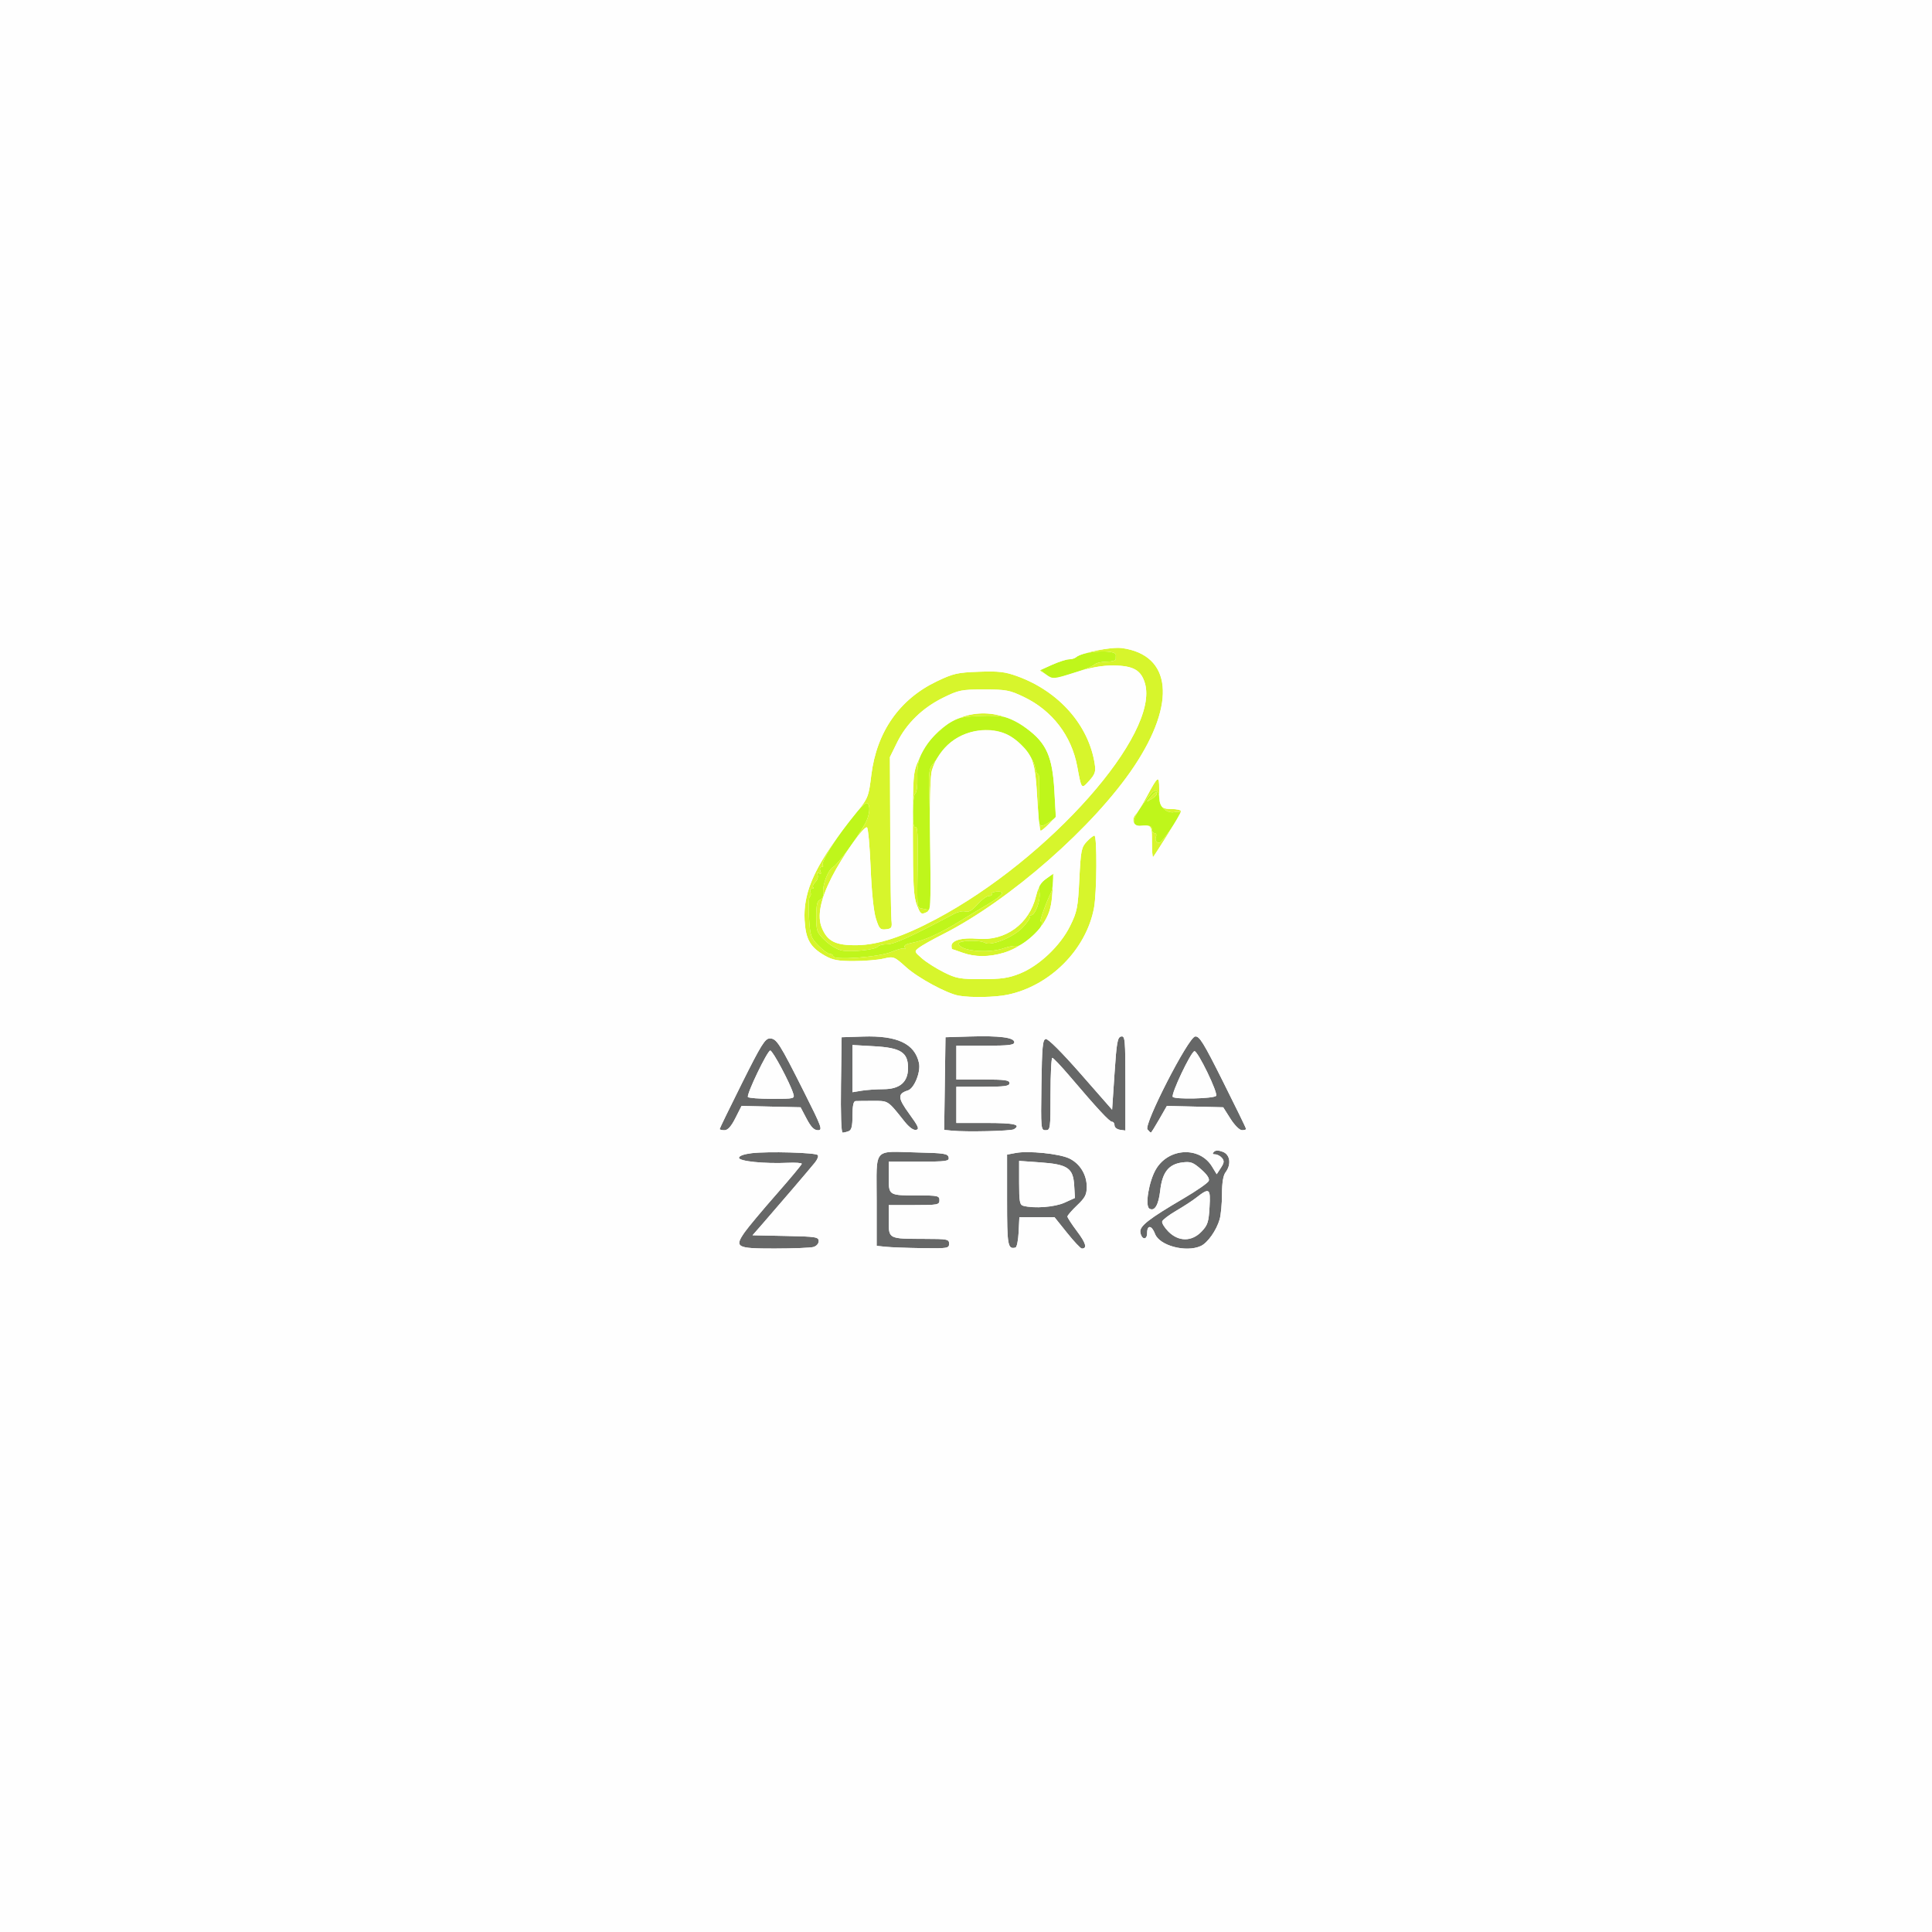
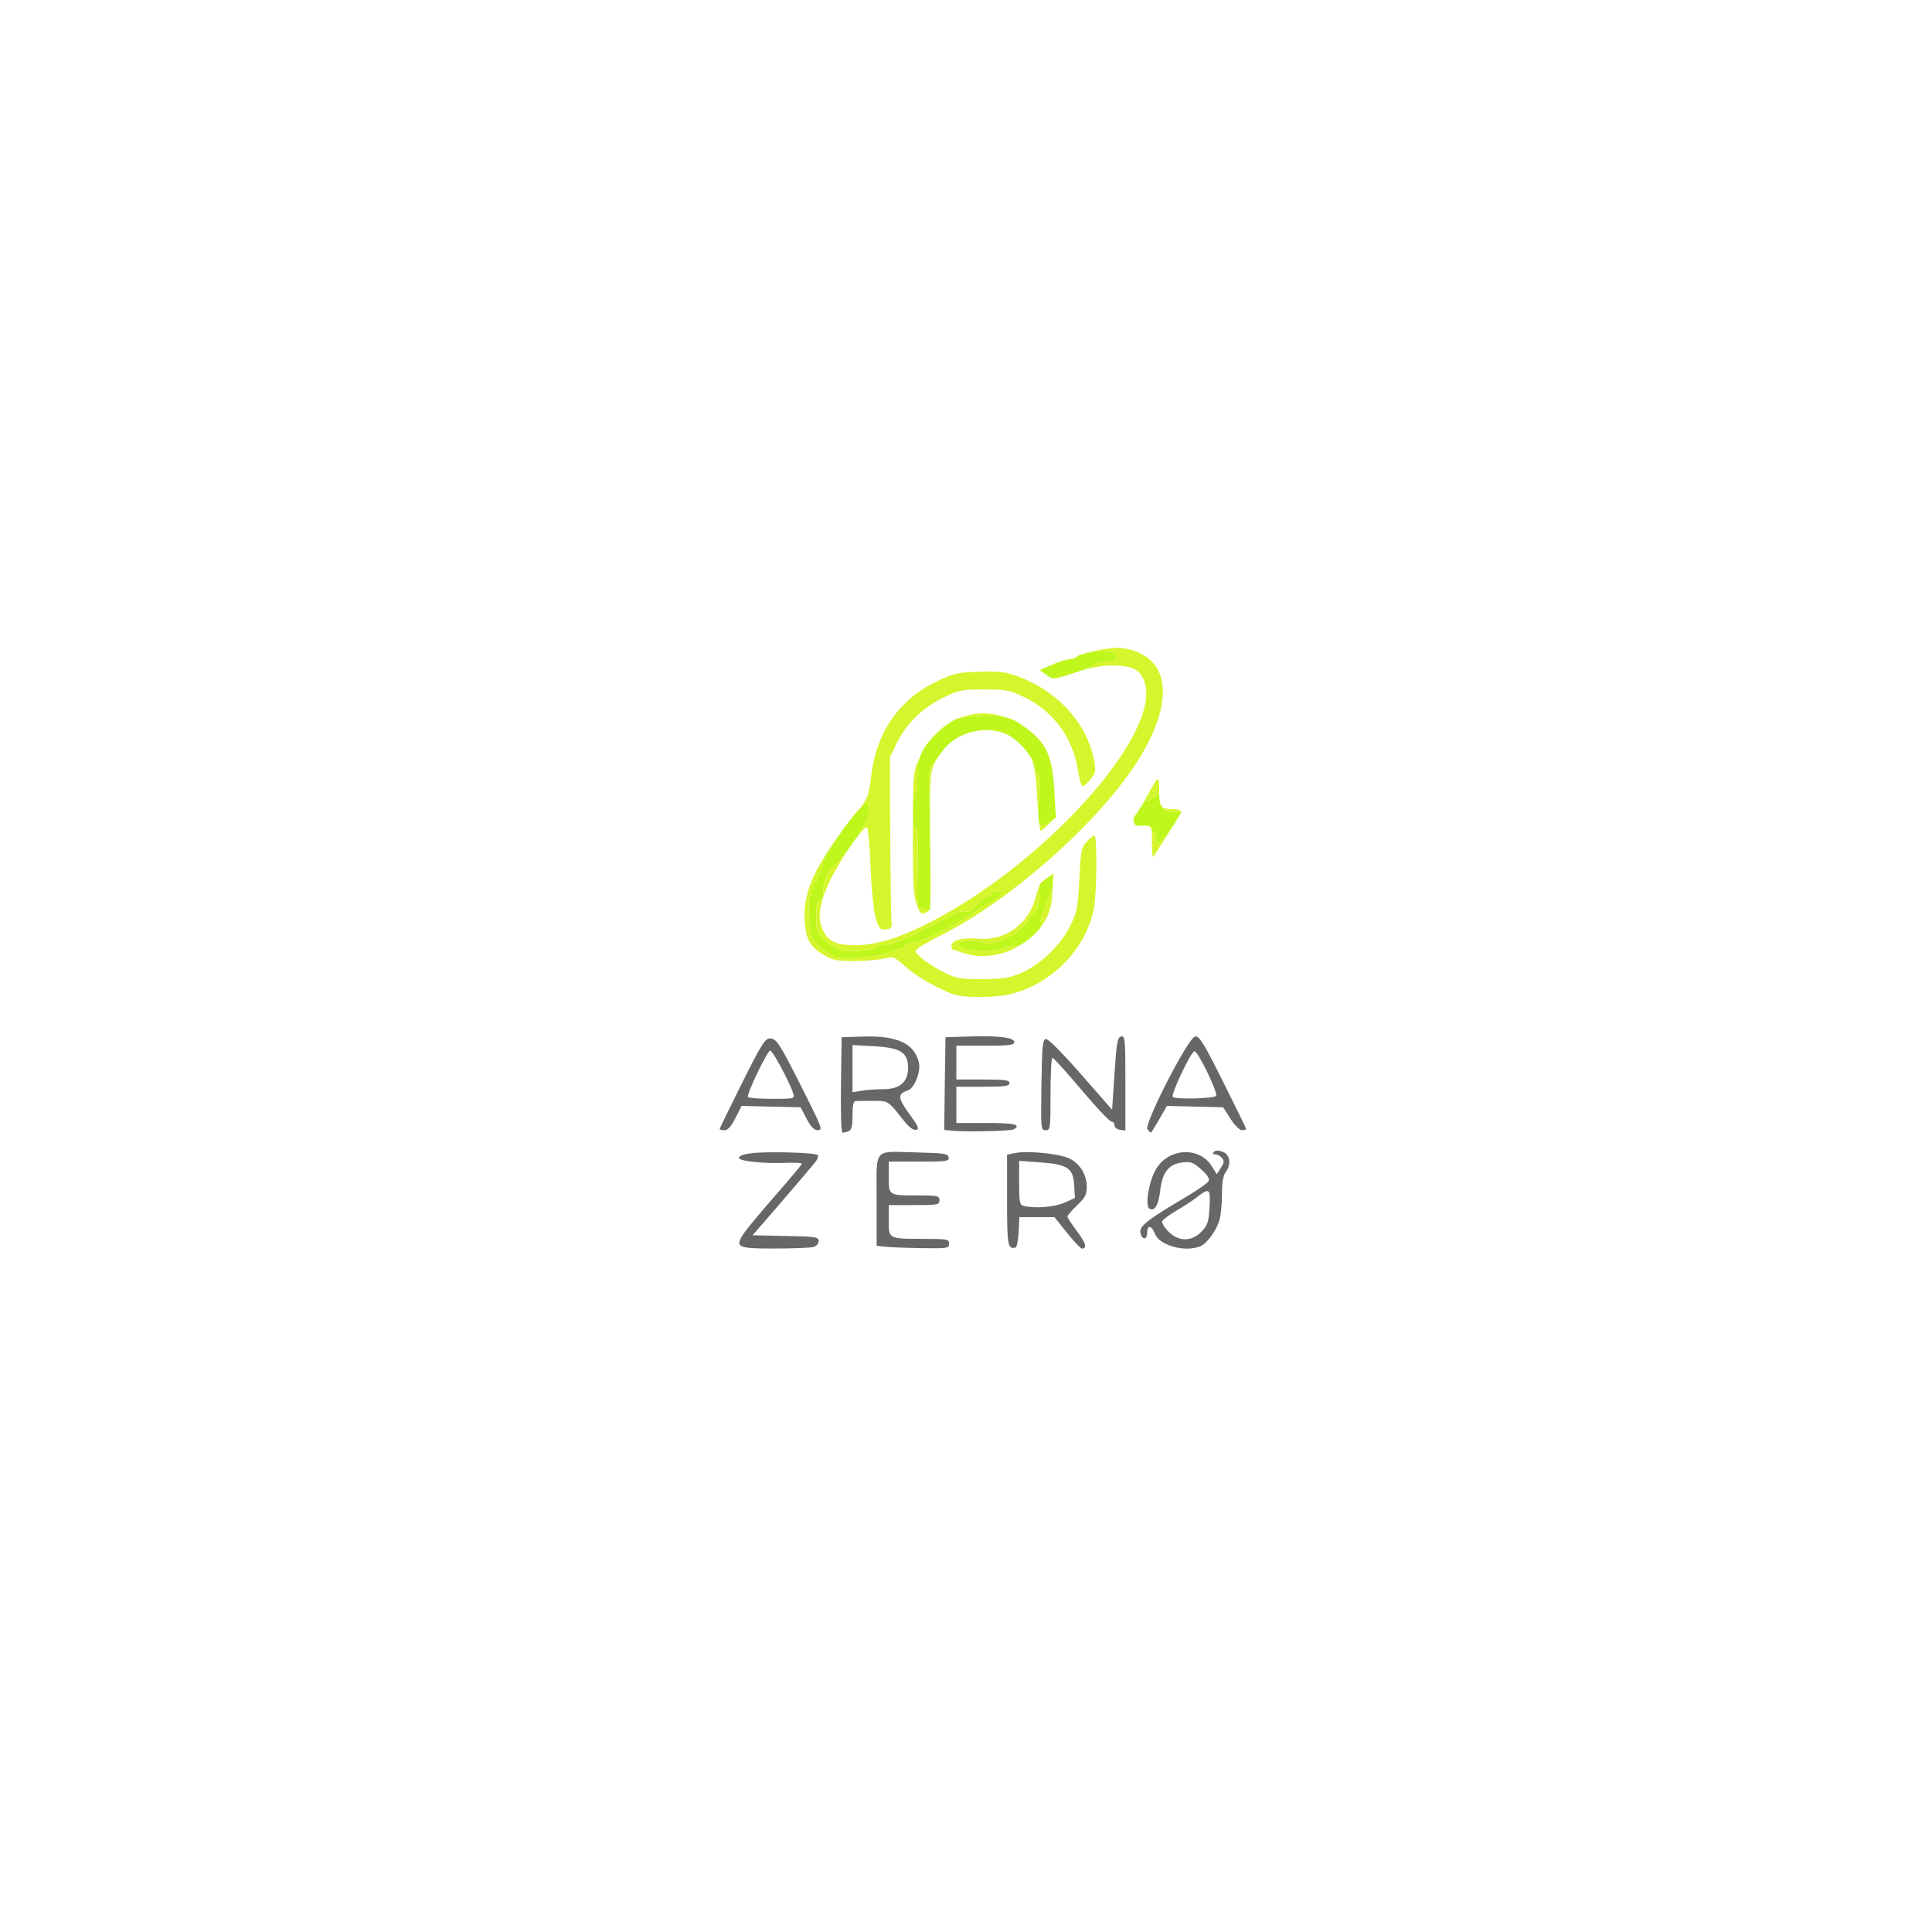
- <svg xmlns="http://www.w3.org/2000/svg" width="800" height="800" viewBox="0 0 800 800" style="background: transparent;">
+ <svg xmlns="http://www.w3.org/2000/svg" width="800" height="800" viewBox="0 0 800 800">
  <g>
    <path d="M 421.80 510.17 C421.63,513.56 421.05,516.45 420.50,516.59 C417.28,517.38 417.00,515.82 417.00,496.96 L 417.00 478.09 L 420.63 477.41 C425.90,476.42 438.60,477.72 442.71,479.66 C447.15,481.77 449.99,486.35 450.00,491.40 C450.00,494.66 449.34,495.94 446.00,499.11 C443.80,501.21 442.00,503.29 442.00,503.74 C442.00,504.19 443.80,506.95 446.00,509.88 C449.68,514.77 450.29,517.00 447.97,517.00 C447.47,517.00 444.71,514.08 441.85,510.50 L 436.64 504.00 L 422.10 504.00 ZM 351.42 468.39 C350.55,468.73 349.41,469.00 348.90,469.00 C348.33,469.00 348.07,461.09 348.23,449.25 L 348.50 429.50 L 357.37 429.21 C371.56,428.74 378.78,432.16 380.53,440.15 C381.34,443.84 378.58,450.68 375.95,451.52 C371.61,452.89 371.70,454.62 376.48,461.18 C380.31,466.44 380.79,467.56 379.34,467.86 C378.25,468.09 376.46,466.79 374.55,464.40 C370.26,459.01 368.74,457.01 366.76,456.27 C365.58,455.84 364.25,455.84 362.08,455.85 C361.89,455.85 361.69,455.85 361.48,455.85 C358.19,455.85 354.94,455.89 354.25,455.93 C353.40,455.98 353.00,457.88 353.00,461.89 C353.00,466.34 352.61,467.93 351.42,468.39 ZM 497.22 515.95 C491.12,518.72 480.12,515.82 478.28,510.94 C476.91,507.31 475.00,507.10 475.00,510.58 C475.00,513.69 472.65,513.39 472.19,510.22 C471.82,507.71 475.65,504.72 490.13,496.22 C495.49,493.08 500.16,489.83 500.51,489.00 C500.93,488.02 499.82,486.34 497.32,484.16 C493.99,481.25 492.99,480.89 489.50,481.35 C483.90,482.09 481.27,485.45 480.42,492.98 C479.74,499.01 478.07,501.78 475.92,500.45 C474.04,499.29 475.72,489.15 478.63,484.19 C483.87,475.24 496.75,474.61 501.88,483.05 L 503.81 486.22 L 505.52 483.60 C506.91,481.49 507.00,480.70 506.00,479.49 C505.31,478.67 504.05,478.00 503.18,478.00 C502.09,478.00 501.92,477.68 502.64,476.96 C503.34,476.26 504.52,476.25 506.34,476.94 C509.40,478.10 509.94,482.17 507.47,485.44 C506.50,486.72 506.00,489.78 506.00,494.45 C506.00,498.33 505.56,503.04 505.03,504.90 C503.72,509.47 500.05,514.65 497.22,515.95 ZM 304.52 462.97 C302.75,466.46 301.36,468.00 299.98,468.00 C298.89,468.00 298.00,467.78 298.00,467.51 C298.00,467.24 302.16,458.69 307.24,448.51 C315.17,432.62 316.80,430.00 318.75,430.00 C321.56,430.00 322.72,431.81 332.99,452.25 C340.28,466.75 340.73,468.00 338.70,468.00 C337.09,467.99 335.83,466.71 334.00,463.25 L 331.50 458.50 L 307.06 457.94 ZM 480.02 463.47 C478.28,466.51 476.72,469.00 476.55,469.00 C476.38,469.00 475.75,468.40 475.14,467.67 C473.50,465.69 491.99,429.63 494.87,429.19 C496.62,428.92 498.33,431.67 506.46,447.93 C511.71,458.41 516.00,467.21 516.00,467.49 C516.00,467.77 515.21,467.99 514.25,467.98 C513.26,467.97 511.19,465.90 509.50,463.23 L 506.50 458.50 L 483.18 457.94 ZM 435.00 453.00 C435.00,467.39 434.92,468.00 432.98,468.00 C431.01,468.00 430.96,467.49 431.23,449.26 C431.46,433.33 431.73,430.48 433.04,430.23 C433.97,430.05 439.68,435.75 447.54,444.72 L 460.50 459.50 L 461.50 444.51 C462.37,431.50 462.73,429.48 464.25,429.19 C465.87,428.88 466.00,430.33 466.00,448.50 L 466.00 468.14 L 463.75 467.82 C462.51,467.64 461.50,466.83 461.50,466.00 C461.50,465.17 461.04,464.50 460.47,464.50 C459.41,464.50 454.51,459.22 443.00,445.69 C439.42,441.49 436.16,438.04 435.75,438.03 C435.34,438.01 435.00,444.75 435.00,453.00 ZM 393.00 515.00 C393.00,516.89 392.39,516.99 381.75,516.83 C375.56,516.74 368.81,516.49 366.75,516.27 L 363.00 515.88 L 363.00 496.96 C363.00,494.96 362.99,493.15 362.97,491.52 C362.91,483.66 362.88,479.95 364.71,478.27 C366.35,476.76 369.48,476.87 375.40,477.07 C376.78,477.12 378.30,477.17 379.99,477.21 C390.95,477.46 392.52,477.71 392.81,479.25 C393.12,480.84 392.01,481.00 380.57,481.00 L 368.00 481.00 L 368.00 487.57 C368.00,490.72 368.00,492.53 368.90,493.58 C370.12,495.00 373.00,495.00 379.80,495.00 L 380.08 495.00 C388.33,495.00 389.00,495.15 389.00,497.00 C389.00,498.87 388.33,499.00 378.50,499.00 L 368.00 499.00 L 368.00 505.38 L 368.00 505.66 C368.00,508.52 368.00,510.26 368.85,511.32 C370.17,512.97 373.55,512.97 382.21,512.99 L 382.75 512.99 C392.33,513.00 393.00,513.13 393.00,515.00 ZM 336.75 516.37 C335.51,516.70 328.30,516.98 320.72,516.99 C304.96,517.00 304.00,516.48 308.36,510.22 C309.79,508.18 315.69,501.11 321.48,494.53 C327.26,487.95 332.00,482.26 332.00,481.90 C332.00,481.53 329.41,481.35 326.25,481.49 C316.53,481.93 306.00,480.86 306.00,479.43 C306.00,478.63 307.98,477.91 311.25,477.51 C317.91,476.71 337.59,477.25 338.60,478.27 C339.02,478.69 338.50,480.10 337.43,481.41 C335.04,484.36 322.05,499.55 316.06,506.41 L 311.61 511.50 L 325.31 511.78 C337.88,512.03 339.00,512.21 339.00,513.91 C339.00,514.99 338.06,516.02 336.75,516.37 ZM 419.83 467.61 C418.63,468.35 400.10,468.77 394.23,468.19 L 390.96 467.87 L 391.23 448.69 L 391.50 429.50 L 401.50 429.19 C413.84,428.81 420.00,429.60 420.00,431.56 C420.00,432.73 417.77,433.00 408.00,433.00 L 396.00 433.00 L 396.00 447.00 L 407.00 447.00 C416.11,447.00 418.00,447.26 418.00,448.50 C418.00,449.74 416.11,450.00 407.00,450.00 L 396.00 450.00 L 396.00 465.00 L 408.50 465.00 C420.07,465.00 422.97,465.67 419.83,467.61 ZM 423.75 499.31 C428.28,500.49 436.75,499.84 440.80,498.00 L 445.11 496.05 L 444.80 490.88 C444.38,483.67 442.11,482.12 430.72,481.32 L 422.00 480.70 L 422.00 489.78 C422.00,497.58 422.25,498.92 423.75,499.31 ZM 353.00 432.72 L 353.00 452.26 L 356.75 451.64 C358.81,451.30 362.88,451.02 365.80,451.01 C372.61,451.00 376.00,448.07 376.00,442.22 C376.00,435.79 373.00,433.86 362.06,433.24 ZM 483.84 510.00 C488.06,514.21 493.48,514.20 497.53,509.97 C500.07,507.32 500.49,506.02 500.84,499.81 C501.29,491.94 500.83,491.65 495.15,496.08 C493.69,497.22 490.06,499.58 487.07,501.33 C484.08,503.07 481.46,505.06 481.24,505.75 C481.02,506.43 482.19,508.34 483.84,510.00 ZM 309.70 454.25 C309.93,454.66 314.40,455.00 319.63,455.00 C329.03,455.00 329.13,454.97 328.44,452.75 C327.04,448.27 319.95,435.00 318.95,435.00 C317.77,435.00 309.07,453.11 309.70,454.25 ZM 485.61 454.18 C486.31,455.31 502.38,454.95 503.55,453.79 C504.55,452.78 495.88,434.88 494.57,435.27 C493.03,435.72 484.86,452.97 485.61,454.18 Z" fill="rgb(102,103,103)" />
    <path d="M 385.23 353.75 C385.38,366.54 385.27,376.94 385.00,376.86 C384.73,376.79 383.49,376.53 382.25,376.29 C381.60,376.17 381.12,376.15 380.76,375.93 C379.71,375.27 379.75,372.87 379.93,360.95 C379.95,359.92 379.96,358.81 379.98,357.62 C380.15,346.21 379.91,341.94 379.11,342.43 C378.34,342.91 378.00,340.99 378.00,336.12 C378.00,332.27 378.46,328.83 379.03,328.48 C379.60,328.13 379.97,325.07 379.86,321.67 C379.60,314.13 381.84,309.24 388.27,303.32 C394.60,297.48 396.26,296.83 405.63,296.46 C415.95,296.06 418.79,296.84 425.52,301.92 C433.38,307.86 435.82,313.52 436.59,327.57 L 437.20 338.64 L 434.64 340.32 C429.96,343.38 429.71,342.85 430.19,331.05 C430.44,325.03 430.32,320.30 429.93,320.54 C429.54,320.78 428.94,319.48 428.59,317.65 C427.76,313.23 421.59,306.16 416.58,303.92 C407.75,299.97 395.53,303.36 390.05,311.28 C388.45,313.60 386.54,316.17 385.82,317.00 C384.97,317.96 384.58,320.66 384.73,324.50 C384.86,327.80 385.09,340.96 385.23,353.75 ZM 369.16 394.15 C364.09,396.33 345.00,397.75 345.00,395.95 C345.00,395.43 344.39,395.00 343.64,395.00 C342.89,395.00 340.76,393.44 338.89,391.54 C335.72,388.31 335.47,387.55 335.00,379.94 C334.73,375.47 334.87,371.58 335.32,371.30 C335.77,371.02 335.89,370.17 335.60,369.40 C335.30,368.63 335.57,368.00 336.20,368.00 C336.82,368.00 337.05,367.72 336.71,367.38 C336.37,367.04 336.77,366.08 337.61,365.25 C338.44,364.42 338.87,363.10 338.57,362.32 C338.22,361.42 338.45,361.16 339.18,361.61 C339.96,362.09 340.13,361.78 339.70,360.66 C339.34,359.71 339.55,359.00 340.20,359.00 C340.82,359.00 341.05,358.72 340.71,358.37 C338.95,356.61 357.02,331.28 359.11,332.57 C360.59,333.48 360.11,337.74 358.15,341.22 C354.61,347.49 346.82,358.03 345.00,359.00 C342.89,360.13 340.49,366.41 340.88,369.75 C341.03,371.07 340.49,372.26 339.57,372.61 C338.37,373.07 338.00,374.71 338.00,379.56 C338.00,385.54 338.21,386.11 341.63,389.43 C343.66,391.40 346.76,393.24 348.64,393.59 C352.71,394.35 362.74,393.24 363.54,391.93 C363.86,391.42 365.60,391.00 367.42,391.00 C370.30,391.00 377.37,387.78 395.24,378.31 C396.75,377.51 398.80,377.12 399.80,377.44 C401.06,377.84 402.58,376.93 404.72,374.51 C406.43,372.58 408.57,371.00 409.47,371.00 C410.38,371.00 410.90,370.65 410.63,370.21 C410.36,369.78 411.24,369.33 412.57,369.22 C416.54,368.90 415.37,370.69 409.25,374.32 C406.09,376.20 400.58,379.52 397.00,381.72 C389.05,386.59 382.64,389.47 377.69,390.40 C375.18,390.87 374.17,391.50 374.63,392.30 C375.01,392.96 374.98,393.20 374.57,392.82 C374.15,392.45 371.72,393.05 369.16,394.15 ZM 415.62 392.65 C408.97,394.97 397.00,393.70 397.00,390.67 C397.00,389.37 405.83,389.16 407.84,390.40 C410.22,391.87 419.39,388.21 423.28,384.23 C425.35,382.11 426.73,380.06 426.35,379.69 C425.98,379.31 426.21,379.00 426.88,379.00 C428.74,379.00 431.05,372.52 430.39,369.20 C429.90,366.74 430.30,365.92 432.90,364.07 L 436.00 361.86 L 436.00 364.95 C436.00,366.64 435.61,368.81 435.13,369.76 C433.14,373.72 430.23,381.98 430.99,381.51 C431.44,381.23 431.57,381.91 431.28,383.04 C430.61,385.61 422.50,392.34 420.78,391.74 C420.08,391.50 417.76,391.91 415.62,392.65 ZM 484.96 343.05 C482.74,346.32 480.57,349.00 480.13,349.00 C478.76,349.00 478.12,347.86 478.68,346.40 C478.97,345.63 478.72,345.00 478.11,345.00 C477.50,345.00 477.00,344.33 477.00,343.50 C477.00,341.95 476.08,341.65 472.25,341.96 C468.51,342.26 468.64,339.50 472.65,333.85 C474.74,330.91 476.88,328.19 477.42,327.82 C478.92,326.77 480.00,327.86 480.00,330.41 C480.00,334.01 483.08,336.90 486.28,336.29 C487.78,336.00 489.00,336.07 489.00,336.44 C489.00,336.81 487.18,339.79 484.96,343.05 ZM 444.79 278.65 C435.98,281.46 435.80,281.47 432.98,279.18 L 430.73 277.36 L 435.80 275.18 C438.59,273.98 441.71,273.00 442.74,273.00 C443.76,273.00 445.03,272.61 445.55,272.14 C448.41,269.54 462.22,268.79 462.05,271.25 C462.02,271.66 462.00,272.45 462.00,273.00 C462.00,273.55 460.29,274.00 458.20,274.00 C456.11,274.00 453.88,274.52 453.24,275.16 C452.60,275.80 448.80,277.37 444.79,278.65 ZM 476.40 330.14 C474.51,332.28 474.51,332.28 476.75,330.90 C477.99,330.14 479.00,329.18 479.00,328.76 C479.00,327.55 478.44,327.85 476.40,330.14 Z" fill="rgb(191,246,27)" />
    <path d="M 369.16 394.15 C371.72,393.05 374.15,392.45 374.57,392.82 C374.98,393.20 375.01,392.96 374.63,392.30 C374.17,391.50 375.18,390.87 377.69,390.40 C382.64,389.47 389.05,386.59 397.00,381.72 C400.58,379.52 406.09,376.20 409.25,374.32 C415.37,370.69 416.54,368.90 412.57,369.22 C411.24,369.33 410.36,369.78 410.63,370.21 C410.90,370.65 410.38,371.00 409.47,371.00 C408.57,371.00 406.43,372.58 404.72,374.51 C402.58,376.93 401.06,377.84 399.80,377.44 C398.80,377.12 396.75,377.51 395.24,378.31 C377.37,387.78 370.30,391.00 367.42,391.00 C365.60,391.00 363.86,391.42 363.54,391.93 C362.74,393.24 352.71,394.35 348.64,393.59 C346.76,393.24 343.66,391.40 341.63,389.43 C338.21,386.11 338.00,385.54 338.00,379.56 C338.00,374.71 338.37,373.07 339.57,372.61 C340.49,372.26 341.03,371.07 340.88,369.75 C340.49,366.41 342.89,360.13 345.00,359.00 C346.09,358.42 349.32,354.41 352.50,349.94 C349.66,354.01 346.51,359.08 344.36,363.32 C339.66,372.60 338.33,379.46 340.32,384.22 C342.67,389.86 346.08,391.52 354.96,391.38 C363.74,391.23 373.92,387.86 387.63,380.57 C434.54,355.62 480.36,303.82 474.07,282.85 C472.46,277.47 469.25,275.66 461.16,275.57 C457.00,275.53 452.91,276.16 447.53,277.72 C450.40,276.69 452.75,275.65 453.24,275.16 C453.88,274.52 456.11,274.00 458.20,274.00 C460.29,274.00 462.00,273.55 462.00,273.00 C462.00,272.45 462.02,271.66 462.05,271.25 C462.18,269.32 453.66,269.37 448.63,270.74 C453.23,269.24 461.26,267.90 464.56,268.35 C485.17,271.18 487.19,291.02 469.57,317.42 C453.01,342.21 418.12,372.84 390.50,386.83 C386.10,389.05 381.60,391.58 380.50,392.45 C378.53,393.99 378.56,394.07 381.79,396.87 C383.60,398.44 387.65,401.01 390.79,402.58 C395.93,405.16 397.49,405.44 406.50,405.44 C414.61,405.44 417.60,405.01 422.28,403.14 C430.28,399.95 439.08,391.61 443.12,383.40 C446.01,377.54 446.34,375.86 446.93,364.04 C447.51,352.23 447.78,350.86 449.96,348.54 C451.27,347.14 452.72,346.00 453.17,346.00 C454.34,346.00 454.20,369.66 452.99,376.04 C449.73,393.25 434.76,408.25 417.20,411.90 C412.02,412.98 401.98,413.17 397.00,412.28 C392.09,411.42 380.20,404.99 375.22,400.51 C370.23,396.02 370.09,395.97 365.83,396.95 C363.45,397.50 357.90,397.95 353.50,397.96 C347.04,397.97 344.75,397.54 341.59,395.73 C335.49,392.24 333.62,388.99 333.17,381.05 C332.59,370.66 336.44,360.79 347.43,345.80 C343.31,351.72 339.89,357.56 340.71,358.37 C341.05,358.72 340.82,359.00 340.20,359.00 C339.55,359.00 339.34,359.71 339.70,360.66 C340.13,361.78 339.96,362.09 339.18,361.61 C338.45,361.16 338.22,361.42 338.57,362.32 C338.87,363.10 338.44,364.42 337.61,365.25 C336.77,366.08 336.37,367.04 336.71,367.38 C337.05,367.72 336.82,368.00 336.20,368.00 C335.57,368.00 335.30,368.63 335.60,369.40 C335.89,370.17 335.77,371.02 335.32,371.30 C334.87,371.58 334.73,375.47 335.00,379.94 C335.47,387.55 335.72,388.31 338.89,391.54 C340.76,393.44 342.89,395.00 343.64,395.00 C344.39,395.00 345.00,395.43 345.00,395.95 C345.00,397.75 364.09,396.33 369.16,394.15 ZM 353.12 349.05 C355.03,346.32 356.87,343.49 358.15,341.22 C360.11,337.74 360.59,333.48 359.11,332.57 C358.64,332.28 357.37,333.33 355.70,335.15 C359.53,330.32 359.77,329.24 360.79,320.93 C362.99,303.06 372.47,289.50 387.89,282.14 C394.76,278.85 396.46,278.47 405.35,278.15 C413.63,277.86 416.18,278.16 421.35,280.05 C438.50,286.30 450.82,300.28 453.30,316.30 C453.80,319.52 453.46,320.57 451.02,323.30 L 450.93 323.39 C449.66,324.81 448.91,325.65 448.35,325.53 C447.52,325.37 447.11,323.10 446.08,317.50 C443.73,304.71 435.73,294.25 424.00,288.62 C418.06,285.77 416.64,285.50 407.48,285.50 C398.09,285.50 397.02,285.72 390.51,288.92 C381.98,293.12 375.32,299.61 371.44,307.51 L 368.50 313.50 L 368.63 345.50 C368.71,363.10 368.93,379.08 369.13,381.00 C369.46,384.15 369.24,384.53 366.85,384.81 C364.47,385.08 364.04,384.61 362.68,380.31 C361.76,377.38 360.91,369.24 360.52,359.50 C360.16,350.70 359.49,343.12 359.03,342.65 C358.51,342.12 356.04,344.96 353.12,349.05 ZM 415.62 392.65 C417.76,391.91 420.08,391.50 420.78,391.74 C421.20,391.89 422.01,391.59 423.01,391.02 C420.64,392.56 418.12,393.78 415.67,394.51 C409.43,396.36 403.71,396.35 398.50,394.47 C396.30,393.68 394.39,393.02 394.25,393.02 C394.11,393.01 394.00,392.40 394.00,391.66 C394.00,389.36 398.44,388.14 404.75,388.71 C416.37,389.77 426.23,382.56 429.01,370.98 C429.35,369.54 429.74,368.36 430.22,367.37 C430.18,367.88 430.24,368.47 430.39,369.20 C431.05,372.52 428.74,379.00 426.88,379.00 C426.21,379.00 425.98,379.31 426.35,379.69 C426.73,380.06 425.35,382.11 423.28,384.23 C419.39,388.21 410.22,391.87 407.84,390.40 C405.83,389.16 397.00,389.37 397.00,390.67 C397.00,393.70 408.97,394.97 415.62,392.65 ZM 384.63 376.78 C384.33,377.43 383.92,377.63 383.36,377.88 C381.45,378.75 381.05,378.41 379.61,374.65 C378.28,371.18 378.00,365.98 378.00,345.25 C378.00,342.22 378.00,339.55 378.01,337.19 C378.05,341.27 378.40,342.87 379.11,342.43 C379.91,341.94 380.15,346.21 379.98,357.62 C379.96,358.81 379.95,359.92 379.93,360.95 C379.75,372.87 379.71,375.27 380.76,375.93 C381.12,376.15 381.60,376.17 382.25,376.29 C383.18,376.47 384.11,376.66 384.63,376.78 ZM 430.82 384.00 C431.05,383.64 431.21,383.31 431.28,383.04 C431.57,381.91 431.44,381.23 430.99,381.51 C430.23,381.98 433.14,373.72 435.13,369.76 C435.61,368.81 436.00,366.64 436.00,364.95 L 436.00 361.86 L 436.28 361.66 L 435.80 369.22 C435.43,375.04 434.69,377.85 432.63,381.37 C432.11,382.26 431.50,383.14 430.82,384.00 ZM 484.96 343.05 C485.23,342.66 485.49,342.27 485.74,341.90 C485.05,343.05 484.28,344.30 483.48,345.58 C480.44,350.42 477.74,354.60 477.48,354.86 C477.21,355.12 477.00,352.33 477.00,348.67 C477.00,343.15 476.92,341.93 474.54,341.85 C476.47,341.87 477.00,342.32 477.00,343.50 C477.00,344.33 477.50,345.00 478.11,345.00 C478.72,345.00 478.97,345.63 478.68,346.40 C478.12,347.86 478.76,349.00 480.13,349.00 C480.57,349.00 482.74,346.32 484.96,343.05 ZM 480.52 332.89 C480.19,332.14 480.00,331.29 480.00,330.41 C480.00,327.86 478.92,326.77 477.42,327.82 C476.88,328.19 474.74,330.91 472.65,333.85 C470.24,337.25 469.23,339.60 469.62,340.87 C469.01,339.92 469.14,338.49 470.29,337.21 C471.13,336.27 473.27,332.80 475.04,329.50 C479.55,321.12 480.00,320.87 480.00,326.72 C480.00,329.73 480.09,331.66 480.52,332.89 ZM 378.01 334.99 C378.08,320.14 378.44,319.05 380.55,314.28 C380.68,313.99 380.80,313.71 380.94,313.43 C380.07,315.90 379.75,318.56 379.86,321.67 C379.97,325.07 379.60,328.13 379.03,328.48 C378.52,328.80 378.09,331.62 378.01,334.99 ZM 430.03 338.18 C429.84,336.06 429.66,333.50 429.51,330.75 C429.01,321.54 428.44,316.90 426.78,313.48 C427.71,314.97 428.36,316.41 428.59,317.65 C428.94,319.48 429.54,320.78 429.93,320.54 C430.32,320.30 430.44,325.03 430.19,331.05 C430.07,334.17 429.99,336.50 430.03,338.18 ZM 396.83 297.49 C402.96,294.91 409.85,294.67 416.55,297.04 C413.79,296.35 410.57,296.27 405.63,296.46 C401.60,296.62 398.99,296.83 396.83,297.49 ZM 387.70 314.57 C386.96,315.95 386.36,317.41 385.89,318.96 C385.29,320.98 385.01,329.04 385.08,342.32 C384.96,333.90 384.82,326.80 384.73,324.50 C384.58,320.66 384.97,317.96 385.82,317.00 C386.19,316.57 386.89,315.67 387.70,314.57 ZM 488.88 336.27 C488.54,336.06 487.50,336.05 486.28,336.29 C484.28,336.67 482.33,335.68 481.14,334.01 C481.90,334.82 483.12,335.00 485.11,335.00 C487.25,335.00 489.00,335.40 489.00,335.89 C489.00,335.96 488.96,336.08 488.88,336.27 ZM 436.02 339.41 L 434.42 341.08 C432.88,342.69 431.31,344.00 430.92,344.00 C430.75,344.00 430.52,342.75 430.28,340.68 C430.77,342.63 432.00,342.05 434.64,340.32 ZM 476.40 330.14 C478.44,327.85 479.00,327.55 479.00,328.76 C479.00,329.18 477.99,330.14 476.75,330.90 C474.51,332.28 474.51,332.28 476.40,330.14 ZM 418.11 304.73 C414.86,302.93 411.27,302.20 406.96,302.41 C404.00,302.56 401.17,303.25 398.59,304.40 C404.27,301.85 411.09,301.46 416.58,303.92 C417.08,304.15 417.59,304.42 418.11,304.73 ZM 385.61 305.97 C387.47,303.72 389.55,301.81 391.79,300.25 C390.75,301.07 389.62,302.08 388.27,303.32 C387.29,304.22 386.41,305.10 385.61,305.97 ZM 430.87 277.48 L 432.98 279.18 C433.13,279.31 433.29,279.43 433.43,279.55 C433.39,279.52 433.35,279.49 433.31,279.46 L 430.52 277.64 ZM 432.65 309.57 C435.08,313.77 436.12,319.08 436.60,327.33 L 437.22 338.17 L 437.18 338.20 L 436.59 327.57 C436.14,319.21 435.08,313.81 432.65,309.57 ZM 385.30 362.08 C385.33,366.76 385.33,369.98 385.25,372.22 C385.29,369.64 385.31,366.14 385.30,362.08 ZM 442.49 273.01 C441.43,273.12 439.10,273.84 436.80,274.76 C439.14,273.79 441.50,273.05 442.49,273.01 ZM 444.68 272.62 C444.17,272.82 443.56,272.96 442.99,272.99 C443.57,272.94 444.18,272.81 444.68,272.62 Z" fill="rgb(215,245,44)" />
-     <path d="M 0.00 400.00 L 0.00 0.00 L 400.00 0.00 L 800.00 0.00 L 800.00 400.00 L 800.00 800.00 L 400.00 800.00 L 0.00 800.00 L 0.00 400.00 ZM 336.75 516.37 C338.06,516.02 339.00,514.99 339.00,513.91 C339.00,512.21 337.88,512.03 325.31,511.78 L 311.61 511.50 L 316.06 506.41 C322.05,499.55 335.04,484.36 337.43,481.41 C338.50,480.10 339.02,478.69 338.60,478.27 C337.59,477.25 317.91,476.71 311.25,477.51 C307.98,477.91 306.00,478.63 306.00,479.43 C306.00,480.86 316.53,481.93 326.25,481.49 C329.41,481.35 332.00,481.53 332.00,481.90 C332.00,482.26 327.26,487.95 321.48,494.53 C315.69,501.11 309.79,508.18 308.36,510.22 C304.00,516.48 304.96,517.00 320.72,516.99 C328.30,516.98 335.51,516.70 336.75,516.37 ZM 393.00 515.00 C393.00,513.13 392.33,513.00 382.75,512.99 C367.81,512.97 368.00,513.06 368.00,505.38 L 368.00 499.00 L 378.50 499.00 C388.33,499.00 389.00,498.87 389.00,497.00 C389.00,495.15 388.33,495.00 380.08,495.00 C367.90,495.00 368.00,495.06 368.00,487.39 L 368.00 481.00 L 380.57 481.00 C392.01,481.00 393.12,480.84 392.81,479.25 C392.52,477.71 390.95,477.46 379.99,477.21 C361.16,476.78 363.00,474.64 363.00,496.96 L 363.00 515.88 L 366.75 516.27 C368.81,516.49 375.56,516.74 381.75,516.83 C392.39,516.99 393.00,516.89 393.00,515.00 ZM 421.80 510.17 L 422.10 504.00 L 429.37 504.00 L 436.64 504.00 L 441.85 510.50 C444.71,514.08 447.47,517.00 447.97,517.00 C450.29,517.00 449.68,514.77 446.00,509.88 C443.80,506.95 442.00,504.19 442.00,503.74 C442.00,503.29 443.80,501.21 446.00,499.11 C449.34,495.94 450.00,494.66 450.00,491.40 C449.99,486.35 447.15,481.77 442.71,479.66 C438.60,477.72 425.90,476.42 420.63,477.41 L 417.00 478.09 L 417.00 496.96 C417.00,515.82 417.28,517.38 420.50,516.59 C421.05,516.45 421.63,513.56 421.80,510.17 ZM 497.22 515.95 C500.05,514.65 503.72,509.47 505.03,504.90 C505.56,503.04 506.00,498.33 506.00,494.45 C506.00,489.78 506.50,486.72 507.47,485.44 C509.94,482.17 509.40,478.10 506.34,476.94 C504.52,476.25 503.34,476.26 502.64,476.96 C501.92,477.68 502.09,478.00 503.18,478.00 C504.05,478.00 505.31,478.67 506.00,479.49 C507.00,480.70 506.91,481.49 505.52,483.60 L 503.81 486.22 L 501.88 483.05 C496.75,474.61 483.87,475.24 478.63,484.19 C475.72,489.15 474.04,499.29 475.92,500.45 C478.07,501.78 479.74,499.01 480.42,492.98 C481.27,485.45 483.90,482.09 489.50,481.35 C492.99,480.89 493.99,481.25 497.32,484.16 C499.82,486.34 500.93,488.02 500.51,489.00 C500.16,489.83 495.49,493.08 490.13,496.22 C475.65,504.72 471.82,507.71 472.19,510.22 C472.65,513.39 475.00,513.69 475.00,510.58 C475.00,507.10 476.91,507.31 478.28,510.94 C480.12,515.82 491.12,518.72 497.22,515.95 ZM 351.42 468.39 C352.61,467.93 353.00,466.34 353.00,461.89 C353.00,457.88 353.40,455.98 354.25,455.93 C354.94,455.89 358.19,455.85 361.48,455.85 C367.94,455.84 367.50,455.55 374.55,464.40 C376.46,466.79 378.25,468.09 379.34,467.86 C380.79,467.56 380.31,466.44 376.48,461.18 C371.70,454.62 371.61,452.89 375.95,451.52 C378.58,450.68 381.34,443.84 380.53,440.15 C378.78,432.16 371.56,428.74 357.37,429.21 L 348.50 429.50 L 348.23 449.25 C348.07,461.09 348.33,469.00 348.90,469.00 C349.41,469.00 350.55,468.73 351.42,468.39 ZM 419.83 467.61 C422.97,465.67 420.07,465.00 408.50,465.00 L 396.00 465.00 L 396.00 457.50 L 396.00 450.00 L 407.00 450.00 C416.11,450.00 418.00,449.74 418.00,448.50 C418.00,447.26 416.11,447.00 407.00,447.00 L 396.00 447.00 L 396.00 440.00 L 396.00 433.00 L 408.00 433.00 C417.77,433.00 420.00,432.73 420.00,431.56 C420.00,429.60 413.84,428.81 401.50,429.19 L 391.50 429.50 L 391.23 448.69 L 390.96 467.87 L 394.23 468.19 C400.10,468.77 418.63,468.35 419.83,467.61 ZM 480.02 463.47 L 483.18 457.94 L 494.84 458.22 L 506.50 458.50 L 509.50 463.23 C511.19,465.90 513.26,467.97 514.25,467.98 C515.21,467.99 516.00,467.77 516.00,467.49 C516.00,467.21 511.71,458.41 506.46,447.93 C498.33,431.67 496.62,428.92 494.87,429.19 C491.99,429.63 473.50,465.69 475.14,467.67 C475.75,468.40 476.38,469.00 476.55,469.00 C476.72,469.00 478.28,466.51 480.02,463.47 ZM 304.52 462.97 L 307.06 457.94 L 319.28 458.22 L 331.50 458.50 L 334.00 463.25 C335.83,466.71 337.09,467.99 338.70,468.00 C340.73,468.00 340.28,466.75 332.99,452.25 C322.72,431.81 321.56,430.00 318.75,430.00 C316.80,430.00 315.17,432.62 307.24,448.51 C302.16,458.69 298.00,467.24 298.00,467.51 C298.00,467.78 298.89,468.00 299.98,468.00 C301.36,468.00 302.75,466.46 304.52,462.97 ZM 435.00 453.00 C435.00,444.75 435.34,438.01 435.75,438.03 C436.16,438.04 439.42,441.49 443.00,445.69 C454.51,459.22 459.41,464.50 460.47,464.50 C461.04,464.50 461.50,465.17 461.50,466.00 C461.50,466.83 462.51,467.64 463.75,467.82 L 466.00 468.14 L 466.00 448.50 C466.00,430.33 465.87,428.88 464.25,429.19 C462.73,429.48 462.37,431.50 461.50,444.51 L 460.50 459.50 L 447.54 444.72 C439.68,435.75 433.97,430.05 433.04,430.23 C431.73,430.48 431.46,433.33 431.23,449.26 C430.96,467.49 431.01,468.00 432.98,468.00 C434.92,468.00 435.00,467.39 435.00,453.00 ZM 417.20 411.90 C434.76,408.25 449.73,393.25 452.99,376.04 C454.20,369.66 454.34,346.00 453.17,346.00 C452.72,346.00 451.27,347.14 449.96,348.54 C447.78,350.86 447.51,352.23 446.93,364.04 C446.34,375.86 446.01,377.54 443.12,383.40 C439.08,391.61 430.28,399.95 422.28,403.14 C417.60,405.01 414.61,405.44 406.50,405.44 C397.49,405.44 395.93,405.16 390.79,402.58 C387.65,401.01 383.60,398.44 381.79,396.87 C378.56,394.07 378.53,393.99 380.50,392.45 C381.60,391.58 386.10,389.05 390.50,386.83 C418.12,372.84 453.01,342.21 469.57,317.42 C487.19,291.02 485.17,271.18 464.56,268.35 C460.22,267.76 447.69,270.26 445.55,272.16 C445.03,272.62 443.68,273.01 442.55,273.01 C441.42,273.02 438.26,274.06 435.51,275.33 L 430.52 277.64 L 433.31 279.46 C436.04,281.26 436.25,281.24 445.29,278.39 C451.82,276.34 456.44,275.52 461.16,275.57 C469.25,275.66 472.46,277.47 474.07,282.85 C480.36,303.82 434.54,355.62 387.63,380.57 C373.92,387.86 363.74,391.23 354.96,391.38 C346.08,391.52 342.67,389.86 340.32,384.22 C338.33,379.46 339.66,372.60 344.36,363.32 C348.91,354.34 357.97,341.57 359.03,342.65 C359.49,343.12 360.16,350.70 360.52,359.50 C360.91,369.24 361.76,377.38 362.68,380.31 C364.04,384.61 364.47,385.08 366.85,384.81 C369.24,384.53 369.46,384.15 369.13,381.00 C368.93,379.08 368.71,363.10 368.63,345.50 L 368.50 313.50 L 371.44 307.51 C375.32,299.61 381.98,293.12 390.51,288.92 C397.02,285.72 398.09,285.50 407.48,285.50 C416.64,285.50 418.06,285.77 424.00,288.62 C435.73,294.25 443.73,304.71 446.08,317.50 C447.82,326.96 447.78,326.91 451.02,323.30 C453.46,320.57 453.80,319.52 453.30,316.30 C450.82,300.28 438.50,286.30 421.35,280.05 C416.18,278.16 413.63,277.86 405.35,278.15 C396.46,278.47 394.76,278.85 387.89,282.14 C372.47,289.50 362.99,303.06 360.79,320.93 C359.68,329.99 359.49,330.45 354.57,336.56 C338.08,357.01 332.47,368.67 333.17,381.05 C333.62,388.99 335.49,392.24 341.59,395.73 C344.75,397.54 347.04,397.97 353.50,397.96 C357.90,397.95 363.45,397.50 365.83,396.95 C370.09,395.97 370.23,396.02 375.22,400.51 C380.20,404.99 392.09,411.42 397.00,412.28 C401.98,413.17 412.02,412.98 417.20,411.90 ZM 415.67 394.51 C422.23,392.56 429.27,387.10 432.63,381.37 C434.69,377.85 435.43,375.04 435.80,369.22 L 436.28 361.66 L 433.24 363.83 C431.02,365.41 429.88,367.34 429.01,370.98 C426.23,382.56 416.37,389.77 404.75,388.71 C398.44,388.14 394.00,389.36 394.00,391.66 C394.00,392.40 394.11,393.01 394.25,393.02 C394.39,393.02 396.30,393.68 398.50,394.47 C403.71,396.35 409.43,396.36 415.67,394.51 ZM 385.15 349.75 C384.92,332.04 385.18,321.33 385.89,318.96 C388.75,309.44 397.08,302.89 406.96,302.41 C413.41,302.10 418.23,303.87 422.71,308.21 C427.77,313.10 428.73,316.30 429.51,330.75 C429.90,338.04 430.54,344.00 430.92,344.00 C431.31,344.00 432.88,342.69 434.42,341.08 L 437.22 338.17 L 436.60 327.33 C435.79,313.19 433.31,307.70 424.99,301.57 C408.90,289.72 388.86,295.45 380.55,314.28 C378.04,319.97 378.00,320.42 378.00,345.25 C378.00,365.98 378.28,371.18 379.61,374.65 C381.05,378.41 381.45,378.75 383.36,377.88 C385.48,376.92 385.50,376.70 385.15,349.75 ZM 483.48 345.58 C486.51,340.74 489.00,336.38 489.00,335.89 C489.00,335.40 487.25,335.00 485.11,335.00 C480.56,335.00 480.00,334.08 480.00,326.72 C480.00,320.87 479.55,321.12 475.04,329.50 C473.27,332.80 471.13,336.27 470.29,337.21 C468.27,339.47 469.39,342.19 472.25,341.96 C476.88,341.59 477.00,341.75 477.00,348.67 C477.00,352.33 477.21,355.12 477.48,354.86 C477.74,354.60 480.44,350.42 483.48,345.58 ZM 423.75 499.31 C422.25,498.92 422.00,497.58 422.00,489.78 L 422.00 480.70 L 430.72 481.32 C442.11,482.12 444.38,483.67 444.80,490.88 L 445.11 496.05 L 440.80 498.00 C436.75,499.84 428.28,500.49 423.75,499.31 ZM 483.84 510.00 C482.19,508.34 481.02,506.43 481.24,505.75 C481.46,505.06 484.08,503.07 487.07,501.33 C490.06,499.58 493.69,497.22 495.15,496.08 C500.83,491.65 501.29,491.94 500.84,499.81 C500.49,506.02 500.07,507.32 497.53,509.97 C493.48,514.20 488.06,514.21 483.84,510.00 ZM 353.00 442.49 L 353.00 432.72 L 362.06 433.24 C373.00,433.86 376.00,435.79 376.00,442.22 C376.00,448.07 372.61,451.00 365.80,451.01 C362.88,451.02 358.81,451.30 356.75,451.64 L 353.00 452.26 L 353.00 442.49 ZM 485.61 454.18 C484.86,452.97 493.03,435.72 494.57,435.27 C495.88,434.88 504.55,452.78 503.55,453.79 C502.38,454.95 486.31,455.31 485.61,454.18 ZM 309.70 454.25 C309.07,453.11 317.77,435.00 318.95,435.00 C319.95,435.00 327.04,448.27 328.44,452.75 C329.13,454.97 329.03,455.00 319.63,455.00 C314.40,455.00 309.93,454.66 309.70,454.25 Z" fill="rgb(254,254,254)" />
  </g>
</svg>
